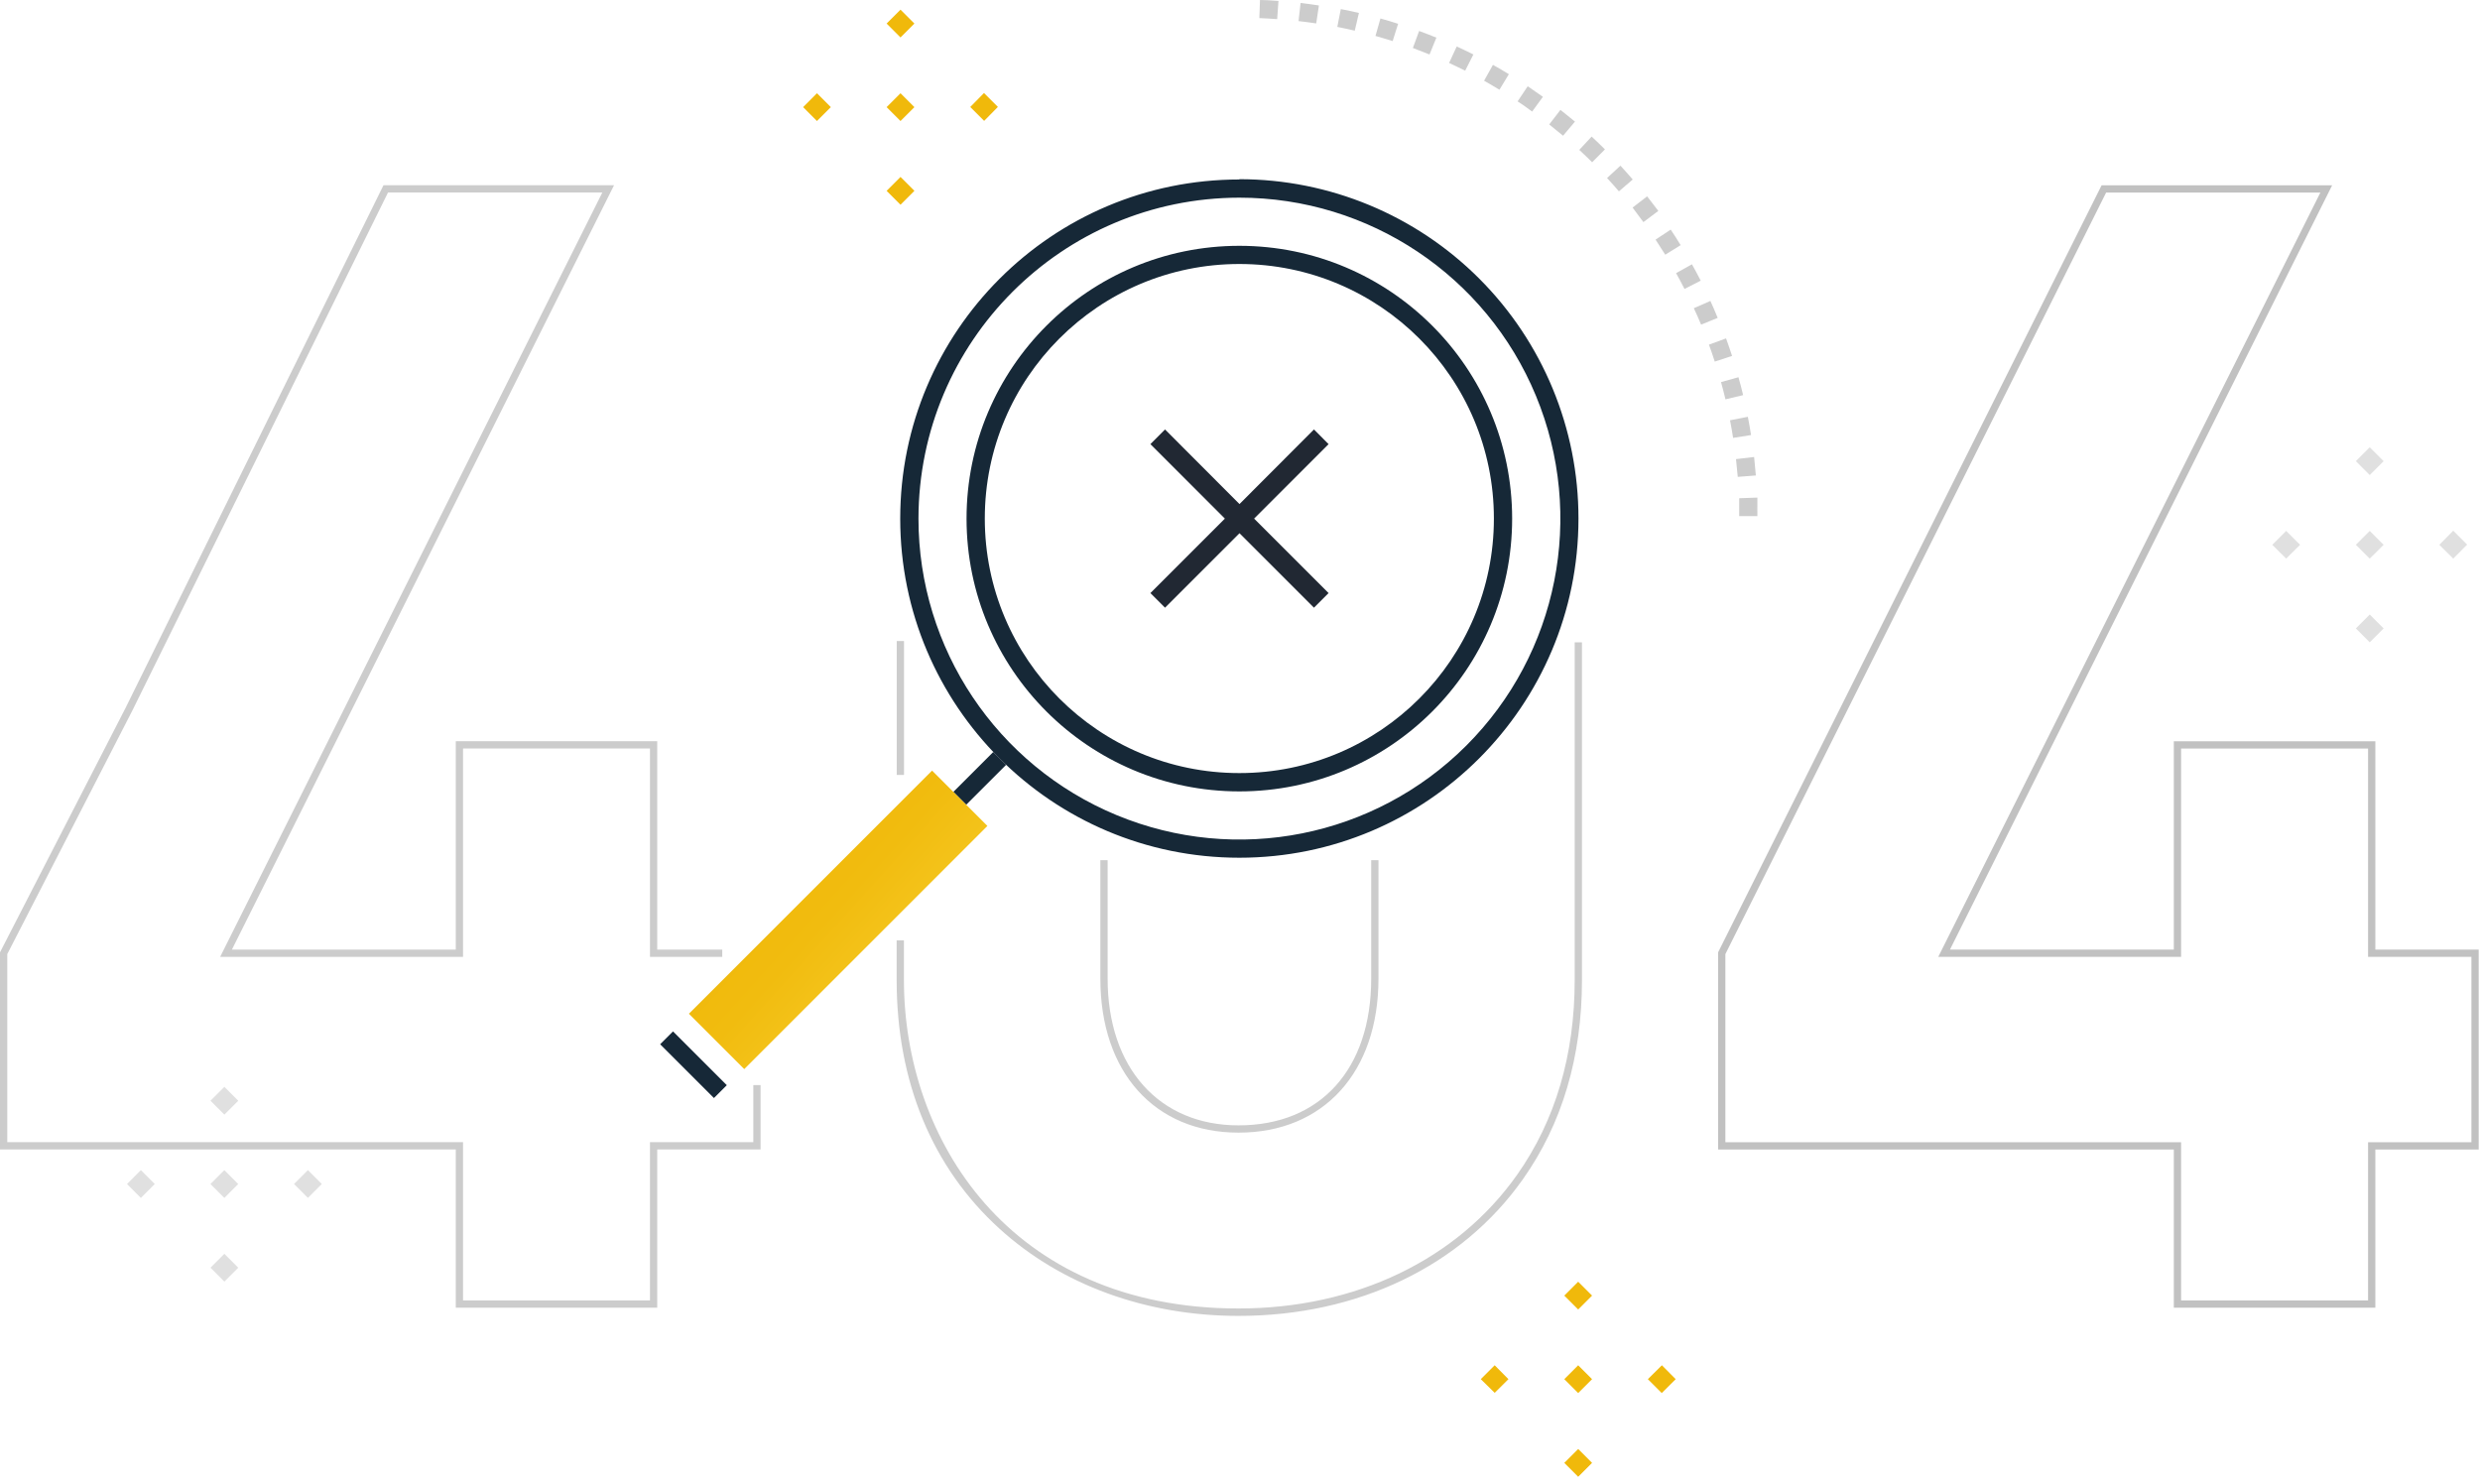
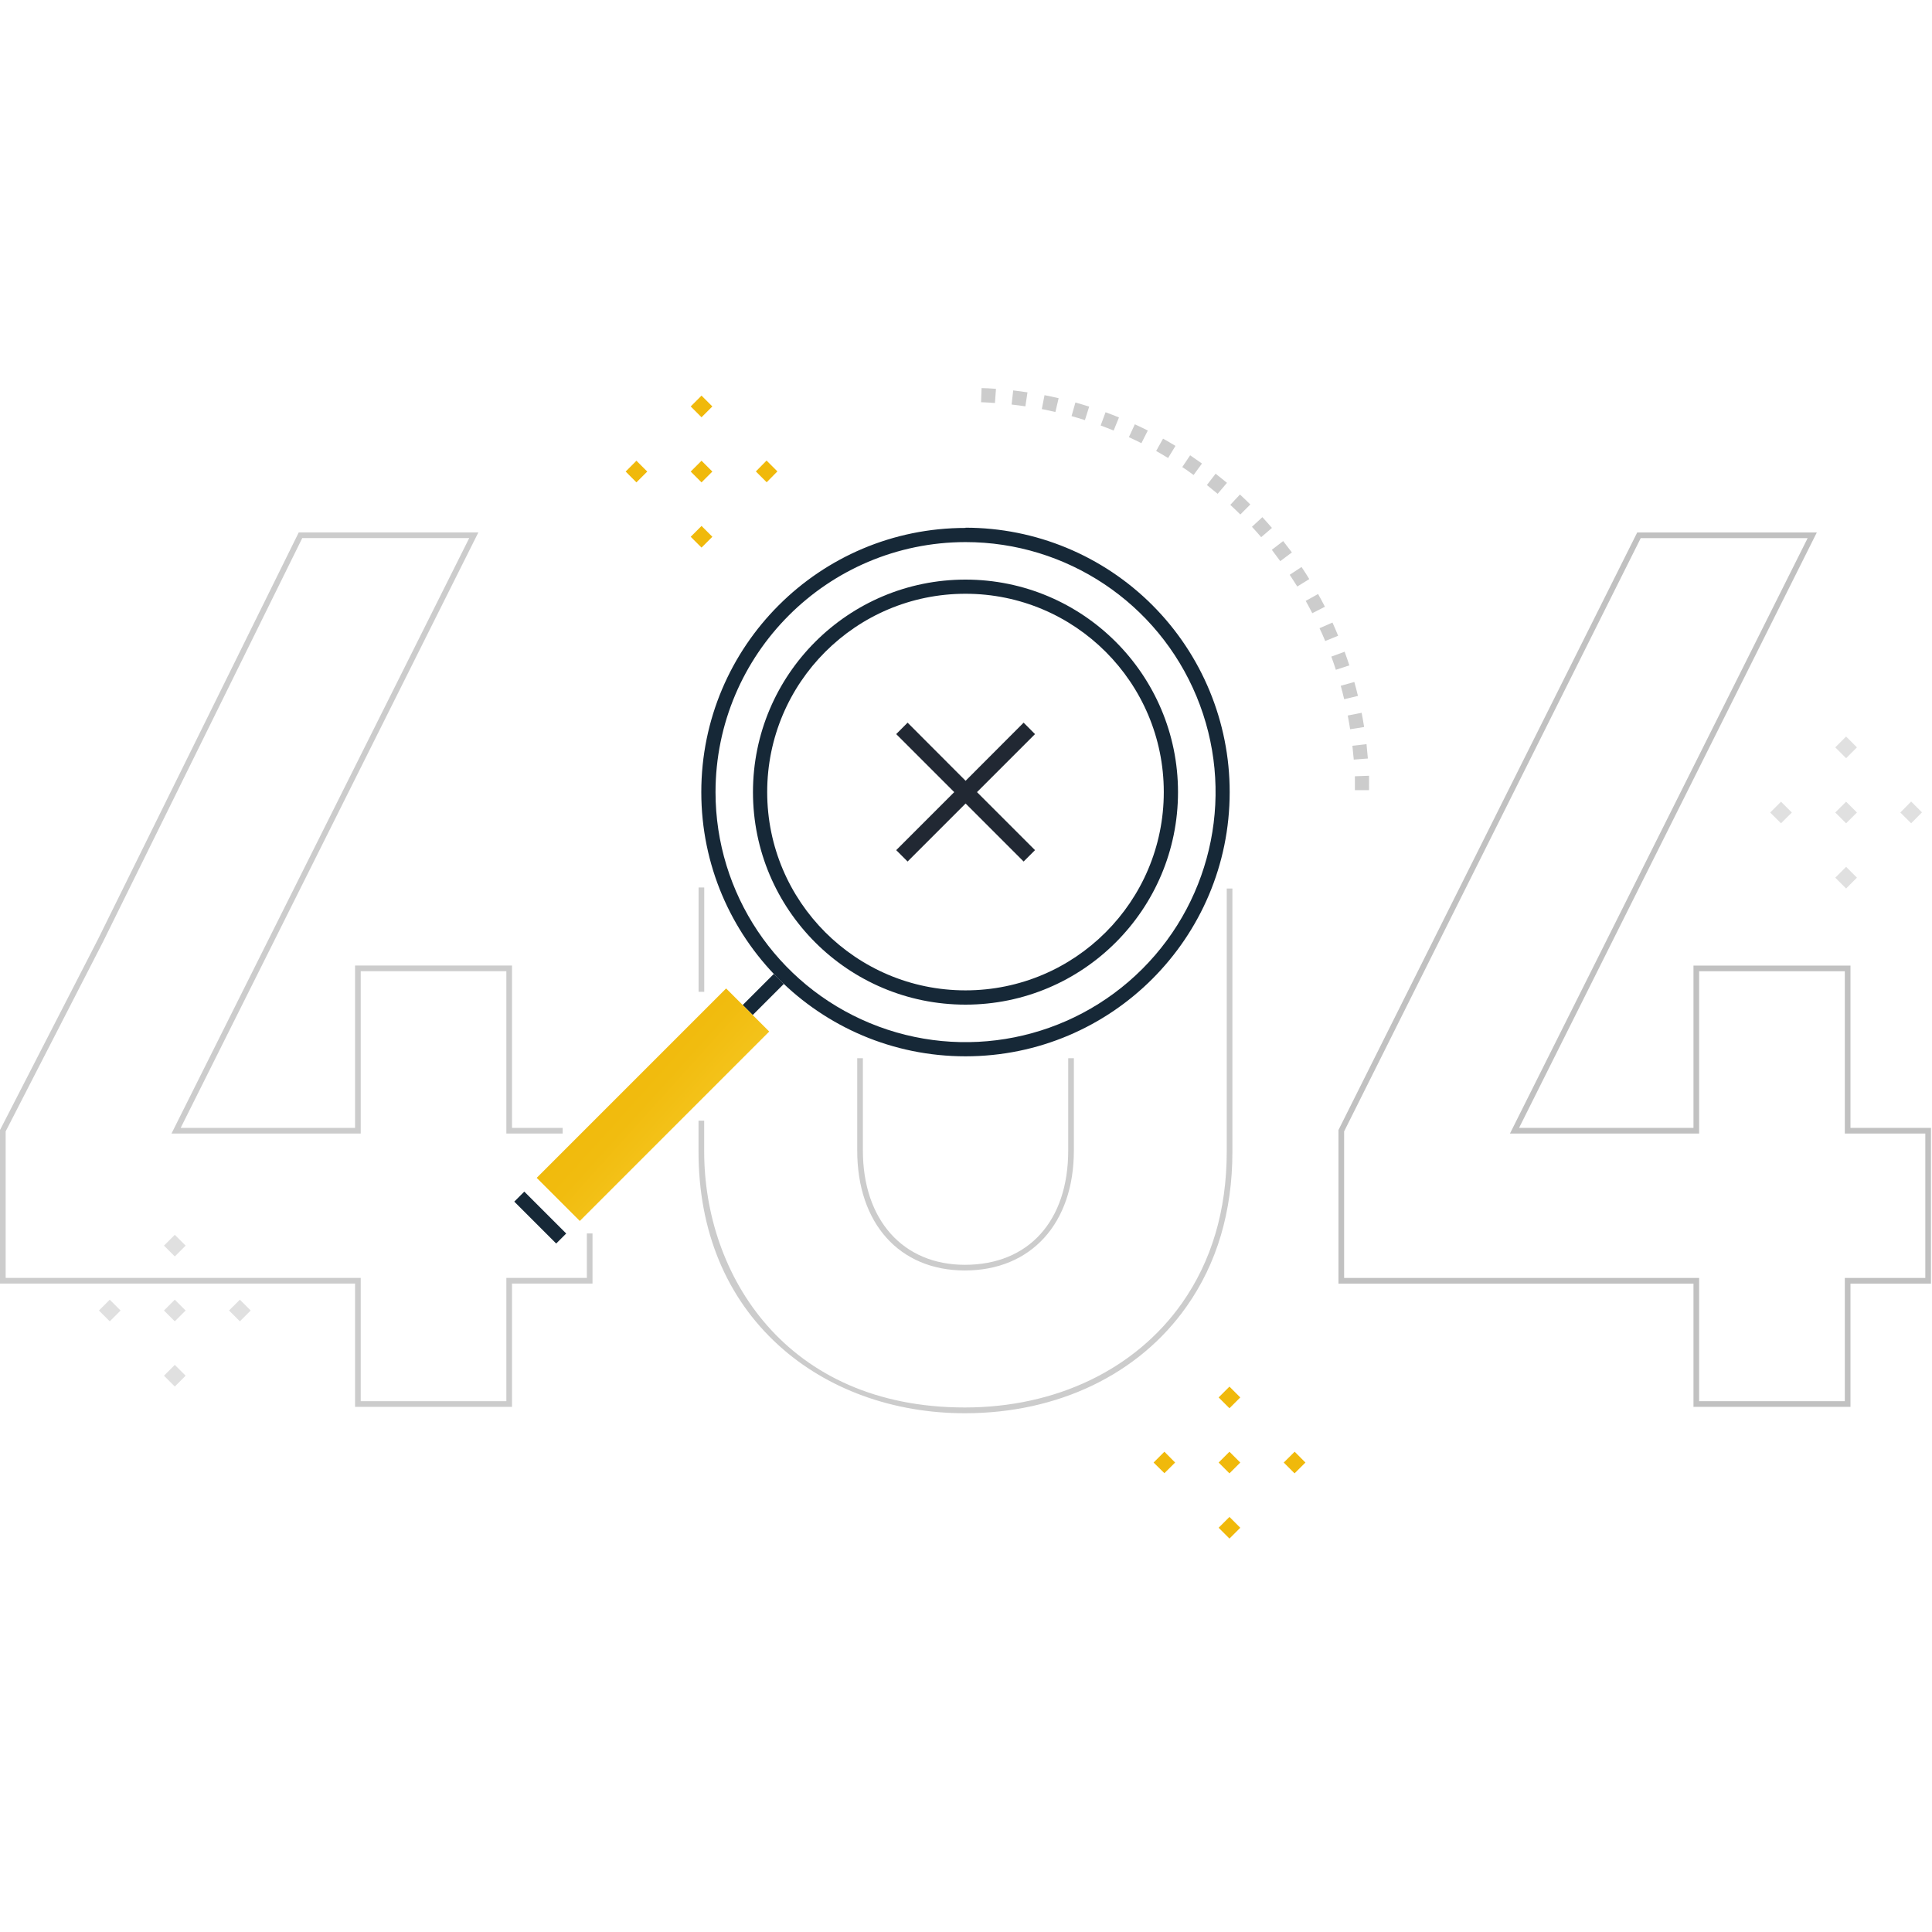
- <svg xmlns="http://www.w3.org/2000/svg" width="341" height="204" viewBox="0 0 341 204" fill="none">
+ <svg xmlns="http://www.w3.org/2000/svg" width="341" height="341" viewBox="0 -68.5 341 341" fill="none">
  <path fill-rule="evenodd" clip-rule="evenodd" d="M125.73 3.24L123.82 1.33L121.91 3.24L123.82 5.15L125.73 3.24ZM112.33 16.64L110.43 14.73L112.33 12.82L114.24 14.73L112.33 16.64ZM125.73 14.73L123.82 12.82L121.91 14.73L123.82 16.64L125.73 14.73ZM123.82 24.33L125.73 26.24L123.82 28.15L121.91 26.24L123.82 24.33ZM135.3 12.79L137.21 14.7L135.32 16.62L133.41 14.71L135.3 12.79Z" fill="#F0B90B" />
  <path fill-rule="evenodd" clip-rule="evenodd" d="M218.91 178.15L217 176.24L215.09 178.15L217 180.06L218.91 178.15ZM205.52 191.52L203.61 189.64L205.52 187.73L207.41 189.64L205.52 191.52ZM218.91 189.64L217 187.73L215.09 189.64L217 191.55L218.91 189.64ZM217 199.24L218.91 201.15L217 203.06L215.09 201.15L217 199.24ZM228.51 187.73L230.41 189.64L228.49 191.55L226.58 189.64L228.51 187.73Z" fill="#F0B90B" />
  <path fill-rule="evenodd" clip-rule="evenodd" d="M63.17 157.56H0.5V131.07L53.04 25.97H83.62L31.08 131.07H63.17V102.42H89.87V131.07H104.08V157.56H89.87V179.31H63.17V157.56Z" />
  <path fill-rule="evenodd" clip-rule="evenodd" d="M123.79 70.34V134.94C123.79 164.23 145.54 180.64 170.3 180.6C195.28 180.6 217.03 164.23 217.03 134.94V70.34C217.03 41.05 195.3 24.68 170.3 24.68C145.54 24.68 123.79 41.05 123.79 70.34ZM189.04 70.73V134.73C189.04 147.64 181.5 155.4 170.3 155.4C159.32 155.4 151.78 147.65 151.78 134.73V70.73C151.78 57.84 159.3 49.84 170.3 49.84C181.5 49.84 189.04 57.81 189.04 70.73Z" />
  <path fill-rule="evenodd" clip-rule="evenodd" d="M299.41 157.56H236.74V131.07L289.28 25.97H319.86L267.32 131.07H299.41V102.42H326.11V131.07H340.32V157.56H326.11V179.31H299.41V157.56Z" />
  <path fill-rule="evenodd" clip-rule="evenodd" d="M123.3 106.56H124.3V88.14H123.3V106.56ZM170.3 180.94C157.6 180.94 145.92 176.68 137.42 168.94C128.17 160.54 123.29 148.72 123.29 134.76V129.3H124.29V134.76C124.29 156.51 138.69 179.92 170.29 179.92C186.39 179.92 200.35 173.22 208.6 161.54C213.86 154.08 216.52 145.07 216.52 134.76V88.32H217.52V134.78C217.52 145.3 214.8 154.51 209.41 162.13C200.99 174.08 186.73 180.94 170.3 180.94ZM170.3 155.74C158.75 155.74 151.3 147.43 151.3 134.56V118.28H152.3V134.56C152.3 146.82 159.38 154.74 170.3 154.74C181.55 154.74 188.54 147.01 188.54 134.56V118.28H189.54V134.56C189.54 147.43 181.99 155.74 170.3 155.74Z" fill="#CCCCCC" />
  <path fill-rule="evenodd" clip-rule="evenodd" d="M299.41 157.56H236.74V131.07L289.28 25.98H319.86L267.32 131.07H299.41V102.43H326.11V131.07H340.32V157.56H326.11V179.31H299.41V157.56Z" />
  <path fill-rule="evenodd" clip-rule="evenodd" d="M298.9 179.81H326.61V158.06H340.82V130.57H326.61V101.93H298.9V130.57H268.12L320.67 25.48H288.97L236.24 130.95V158.06H298.9V179.81ZM325.61 178.81H299.9V157.06H237.24V131.19L289.59 26.48H319.05L266.51 131.57H299.9V102.93H325.61V131.57H339.82V157.06H325.61V178.81Z" fill="#C1C1C1" />
  <path fill-rule="evenodd" clip-rule="evenodd" d="M123.58 70.97C123.58 45.156 144.506 24.23 170.32 24.23C196.134 24.23 217.06 45.156 217.06 70.97C217.06 83.366 212.136 95.255 203.37 104.02C194.605 112.786 182.716 117.71 170.32 117.71C144.506 117.71 123.58 96.784 123.58 70.97ZM207.06 70.97C207.06 50.679 190.611 34.23 170.32 34.23C150.041 34.258 133.608 50.691 133.58 70.97C133.58 91.261 150.029 107.71 170.32 107.71C190.611 107.71 207.06 91.261 207.06 70.97Z" />
  <path fill-rule="evenodd" clip-rule="evenodd" d="M132.9 71.31C132.9 50.594 149.694 33.8 170.41 33.8C191.126 33.8 207.92 50.594 207.92 71.31C207.92 92.026 191.126 108.82 170.41 108.82C149.694 108.82 132.9 92.026 132.9 71.31ZM205.41 71.3C205.41 51.97 189.74 36.3 170.41 36.3C151.08 36.3 135.41 51.97 135.41 71.3C135.41 90.63 151.08 106.3 170.41 106.3C189.74 106.3 205.41 90.63 205.41 71.3Z" fill="#162837" />
  <path fill-rule="evenodd" clip-rule="evenodd" d="M123.78 71.31C123.78 45.557 144.657 24.68 170.41 24.68V24.64C182.784 24.64 194.651 29.558 203.397 38.312C212.143 47.065 217.051 58.936 217.04 71.31C217.04 97.063 196.163 117.94 170.41 117.94C144.657 117.94 123.78 97.063 123.78 71.31ZM211.188 54.415C204.354 37.925 188.26 27.176 170.41 27.18C146.053 27.213 126.318 46.953 126.29 71.31C126.29 89.16 137.043 105.252 153.535 112.082C170.026 118.912 189.008 115.134 201.628 102.511C214.248 89.888 218.022 70.905 211.188 54.415Z" fill="#162837" />
  <rect x="131.086" y="108.888" width="7.76" height="2.5" transform="rotate(-45 131.086 108.888)" fill="#162837" />
  <rect x="94.726" y="139.393" width="47.28" height="10.76" transform="rotate(-45 94.7258 139.393)" fill="url(#paint0_linear)" />
  <rect x="90.771" y="143.587" width="2.5" height="10.46" transform="rotate(-45 90.7712 143.587)" fill="#162837" />
  <path fill-rule="evenodd" clip-rule="evenodd" d="M180.67 59.05L182.68 61.07L172.44 71.31L182.68 81.55L180.67 83.56L170.43 73.32L160.19 83.56L158.18 81.55L168.42 71.31L158.18 61.07L160.19 59.05L170.43 69.31L180.67 59.05V59.05Z" fill="#212833" />
  <path fill-rule="evenodd" clip-rule="evenodd" d="M173.16 2.49C173.98 2.52 174.8 2.57 175.61 2.63L175.79 0.13C175.692 0.123 175.593 0.116 175.495 0.109C174.751 0.055 174 0 173.25 0L173.16 2.49ZM180.98 3.22C180.17 3.1 179.36 2.99 178.55 2.9L178.83 0.41C179.68 0.51 180.52 0.62 181.35 0.75L180.98 3.22ZM183.88 3.7C184.69 3.86 185.49 4.03 186.28 4.22L186.85 1.78C186.02 1.59 185.2 1.41 184.36 1.25L183.88 3.7ZM191.49 5.65C190.71 5.4 189.92 5.17 189.13 4.94L189.13 4.94L189.81 2.54C190.63 2.77 191.44 3.01 192.24 3.27L191.49 5.65ZM194.27 6.6C195.04 6.89 195.8 7.18 196.56 7.49L197.5 5.18C196.72 4.86 195.93 4.55 195.13 4.26L194.27 6.6ZM201.46 9.72C200.73 9.36 200 9 199.25 8.66L200.3 6.39C201.07 6.74 201.83 7.11 202.59 7.49L201.46 9.72ZM204.06 11.1C204.77 11.5 205.47 11.91 206.17 12.34L207.47 10.2C206.75 9.76 206.02 9.33 205.28 8.92L204.06 11.1ZM210.144 14.957L210.144 14.957L210.143 14.957C209.65 14.596 209.157 14.235 208.67 13.94L210.06 11.86C210.402 12.086 210.739 12.326 211.074 12.565C211.434 12.822 211.792 13.077 212.15 13.31L210.67 15.34C210.495 15.214 210.319 15.086 210.144 14.958L210.144 14.958L210.144 14.958L210.144 14.958L210.144 14.957L210.144 14.957L210.144 14.957ZM214.06 17.961C214.347 18.191 214.634 18.419 214.92 18.66L216.56 16.72C216.353 16.553 216.147 16.386 215.941 16.219C215.481 15.847 215.023 15.476 214.56 15.11L213.02 17.11C213.369 17.41 213.715 17.686 214.06 17.961L214.06 17.961ZM218.92 22.31C218.34 21.73 217.75 21.17 217.15 20.61L218.85 18.78C219.47 19.35 220.08 19.94 220.68 20.54L218.92 22.31ZM220.97 24.48C221.53 25.08 222.07 25.69 222.6 26.31L224.5 24.68C223.95 24.04 223.38 23.4 222.81 22.78L220.97 24.48ZM225.97 30.54C225.796 30.306 225.62 30.074 225.444 29.84C225.121 29.415 224.796 28.986 224.48 28.54L226.48 27C226.728 27.309 226.963 27.622 227.198 27.936L227.198 27.936L227.198 27.936L227.198 27.936L227.199 27.937L227.199 27.937L227.199 27.937L227.199 27.937L227.199 27.937L227.199 27.937L227.199 27.937L227.199 27.937L227.199 27.937C227.466 28.293 227.733 28.649 228.02 29L225.97 30.54ZM227.64 32.95C228.09 33.64 228.53 34.32 228.97 35.02L231.09 33.71C230.65 32.98 230.19 32.27 229.72 31.57L227.64 32.95ZM231.62 39.73C231.25 39 230.86 38.28 230.46 37.56L232.64 36.34C233.06 37.08 233.46 37.83 233.85 38.59L231.62 39.73ZM232.9 42.38C233.26 43.13 233.59 43.88 233.9 44.64L236.18 43.71C235.87 42.93 235.53 42.15 235.18 41.38L232.9 42.38ZM235.78 49.72C235.53 48.94 235.26 48.16 234.98 47.39L237.33 46.53C237.62 47.33 237.9 48.13 238.16 48.94L235.78 49.72ZM236.64 52.54C236.86 53.32 237.06 54.12 237.25 54.91L239.68 54.33C239.48 53.5 239.27 52.68 239.04 51.87L236.64 52.54ZM238.3 60.21C238.18 59.4 238.03 58.59 237.88 57.79L240.33 57.31C240.49 58.14 240.64 58.98 240.77 59.82L238.3 60.21ZM238.7 63.13C238.79 63.94 238.87 64.75 238.94 65.57L241.43 65.38C241.36 64.53 241.28 63.68 241.19 62.84L238.7 63.13ZM239.14 70.96H241.64C241.64 70.676 241.639 70.394 241.638 70.112C241.635 69.548 241.633 68.986 241.64 68.42L239.14 68.51V70.96Z" fill="#CCCCCC" />
  <path fill-rule="evenodd" clip-rule="evenodd" d="M327.75 63.41L325.84 61.5L323.93 63.41L325.84 65.32L327.75 63.41ZM314.35 76.81L312.44 74.91L314.35 73L316.26 74.91L314.35 76.81ZM327.75 74.91L325.84 73L323.93 74.91L325.84 76.81L327.75 74.91ZM325.84 84.5L327.75 86.41L325.84 88.32L323.93 86.41L325.84 84.5ZM337.32 72.97L339.23 74.88L337.32 76.81L335.41 74.91L337.32 72.97Z" fill="#E0E0E0" />
  <path fill-rule="evenodd" clip-rule="evenodd" d="M90.37 179.81H62.67V158.05H0V130.95L17.3 97.27L52.73 25.47H84.43L31.89 130.57H62.67V101.92H90.37V130.57H99.31V131.57H89.37V102.92H63.67V131.57H30.27L82.82 26.47H53.35L18.19 97.72L1 131.19V157.05H63.67V178.81H89.37V157.05H103.58V149.2H104.58V158.05H90.37V179.81V179.81Z" fill="#CCCCCC" />
  <rect x="19.372" y="160.899" width="2.7" height="2.7" transform="rotate(45 19.3721 160.899)" fill="#E0E0E0" />
  <rect x="30.85" y="160.896" width="2.7" height="2.7" transform="rotate(45 30.8496 160.896)" fill="#E0E0E0" />
  <rect x="30.851" y="172.405" width="2.7" height="2.7" transform="rotate(45 30.8508 172.405)" fill="#E0E0E0" />
  <rect x="30.853" y="149.443" width="2.7" height="2.7" transform="rotate(45 30.853 149.443)" fill="#E0E0E0" />
  <rect x="42.337" y="160.894" width="2.7" height="2.7" transform="rotate(45 42.3372 160.894)" fill="#E0E0E0" />
  <defs>
    <linearGradient id="paint0_linear" x1="34.934" y1="139.189" x2="36.517" y2="169.762" gradientUnits="userSpaceOnUse">
      <stop stop-color="#F0B90B" />
      <stop offset="0.28" stop-color="#F1BC0F" />
      <stop offset="0.57" stop-color="#F4C41C" />
      <stop offset="0.86" stop-color="#F8D230" />
      <stop offset="0.99" stop-color="#FBDA3C" />
    </linearGradient>
  </defs>
</svg>
